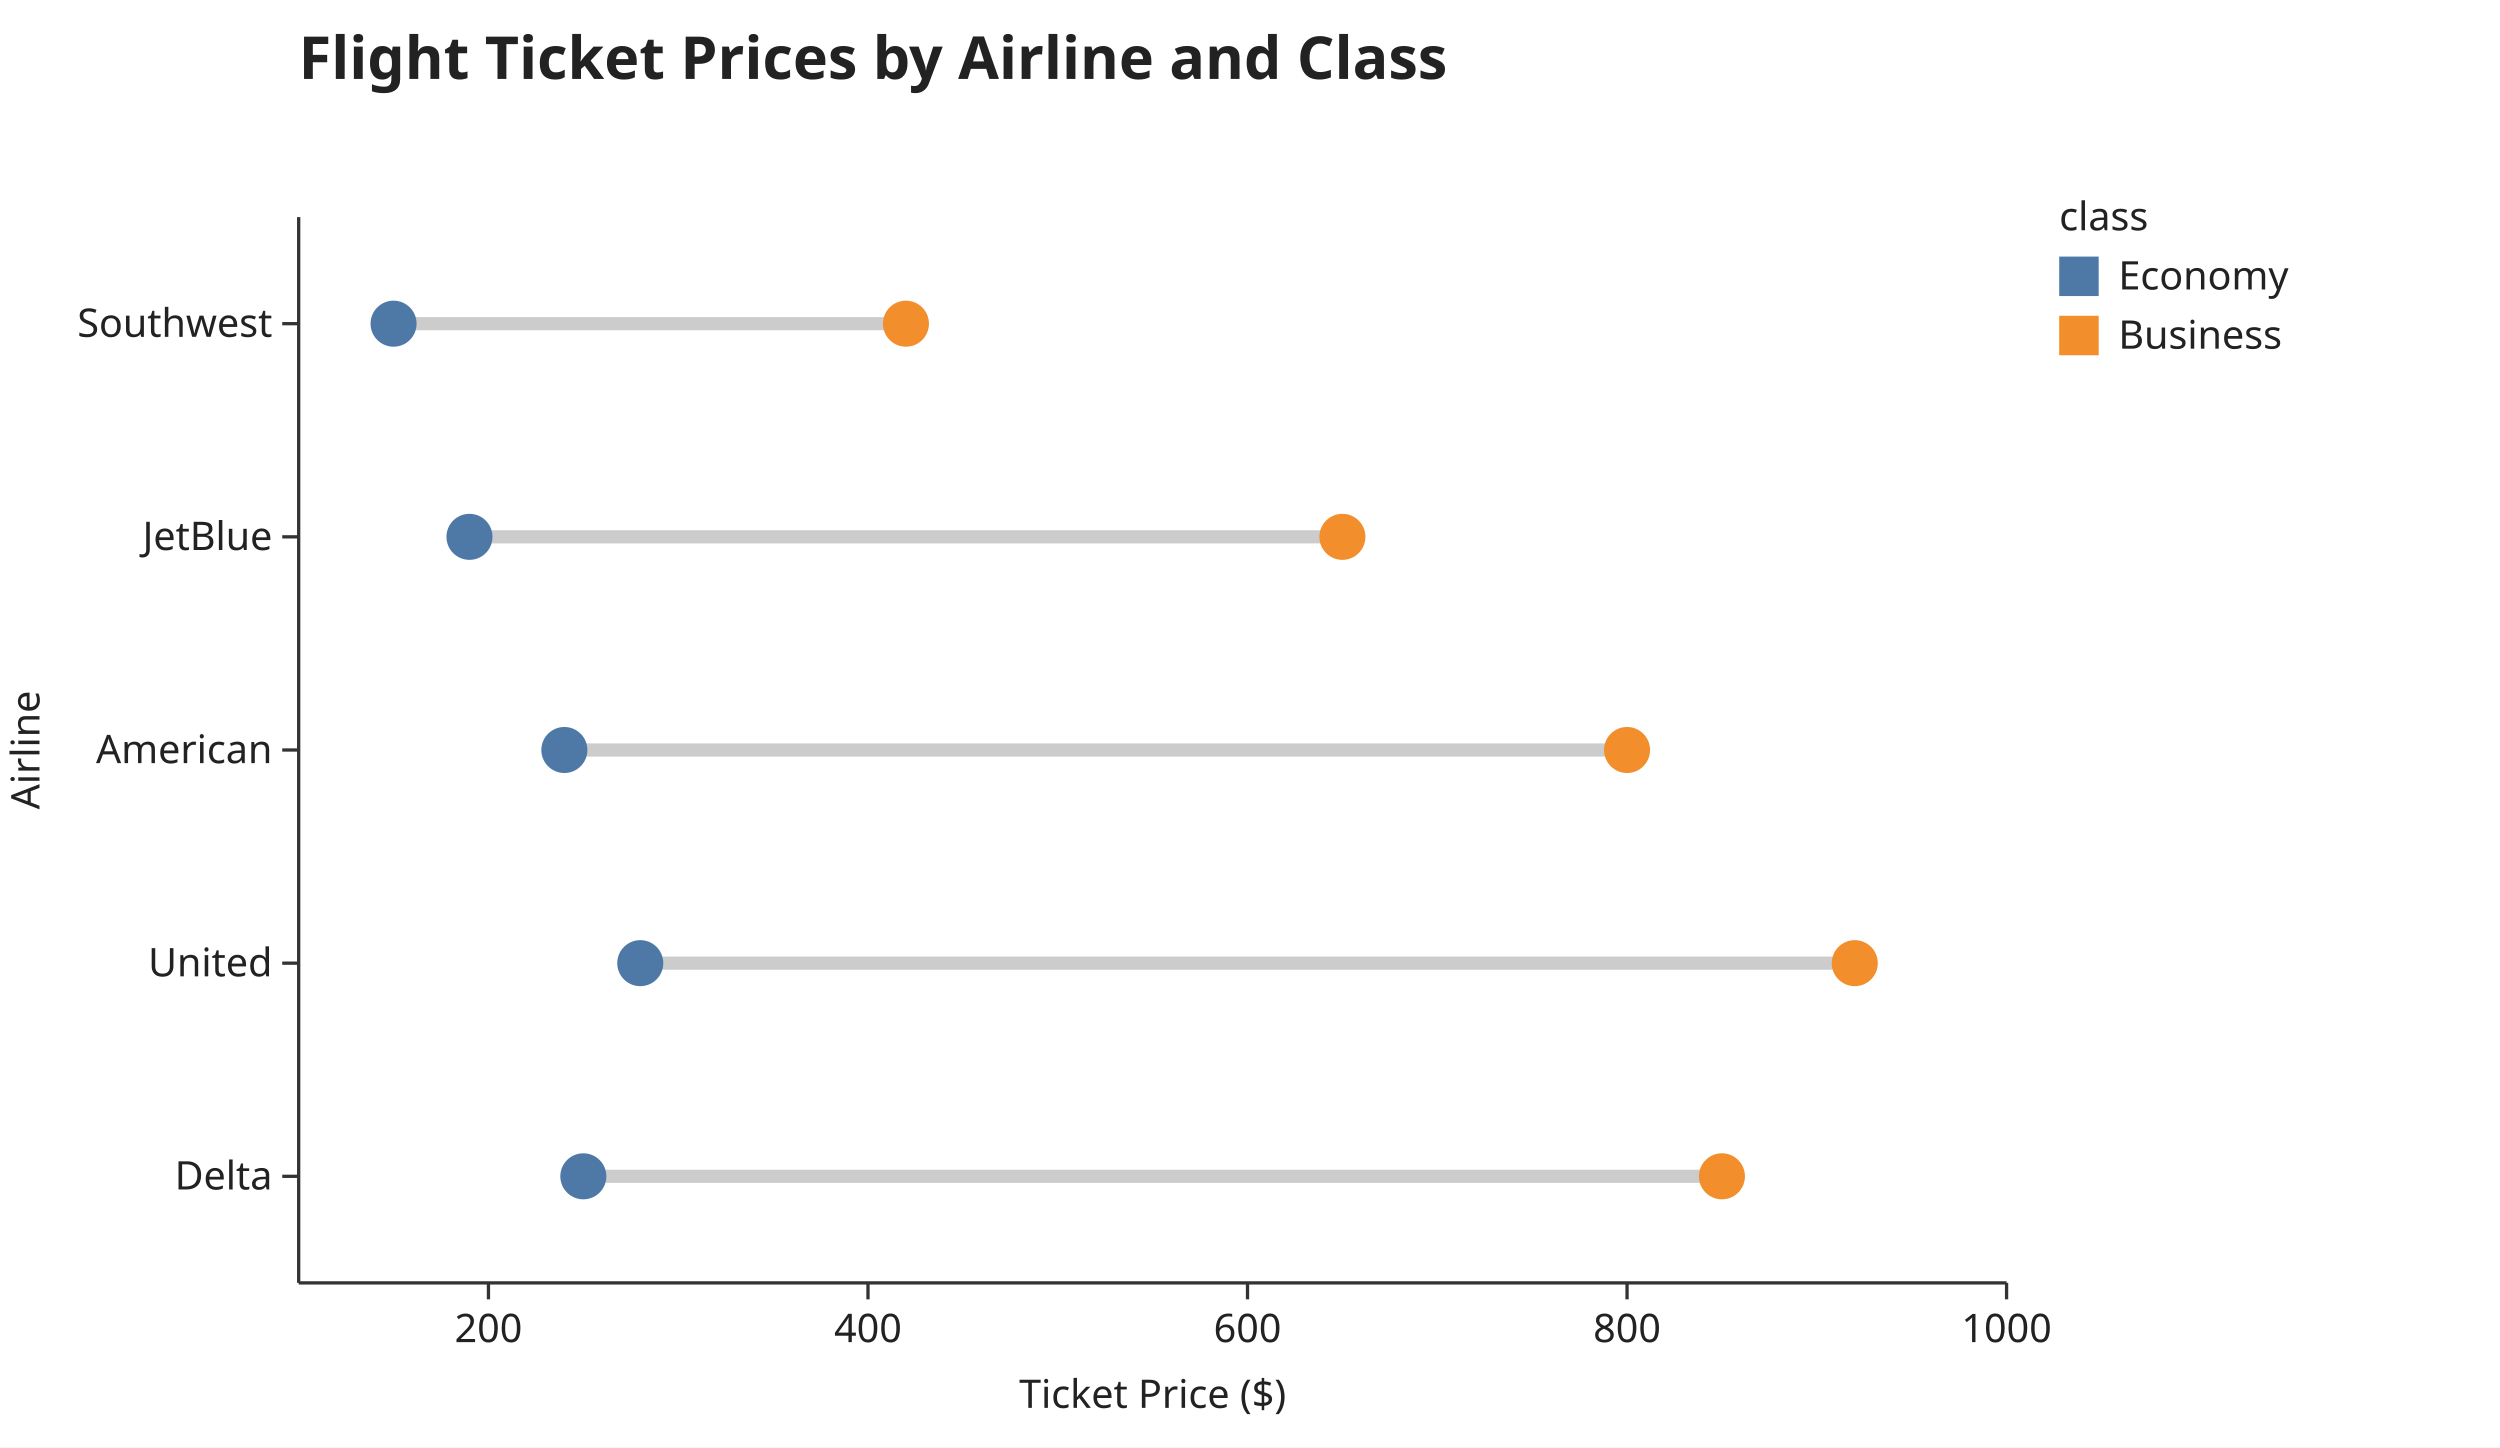
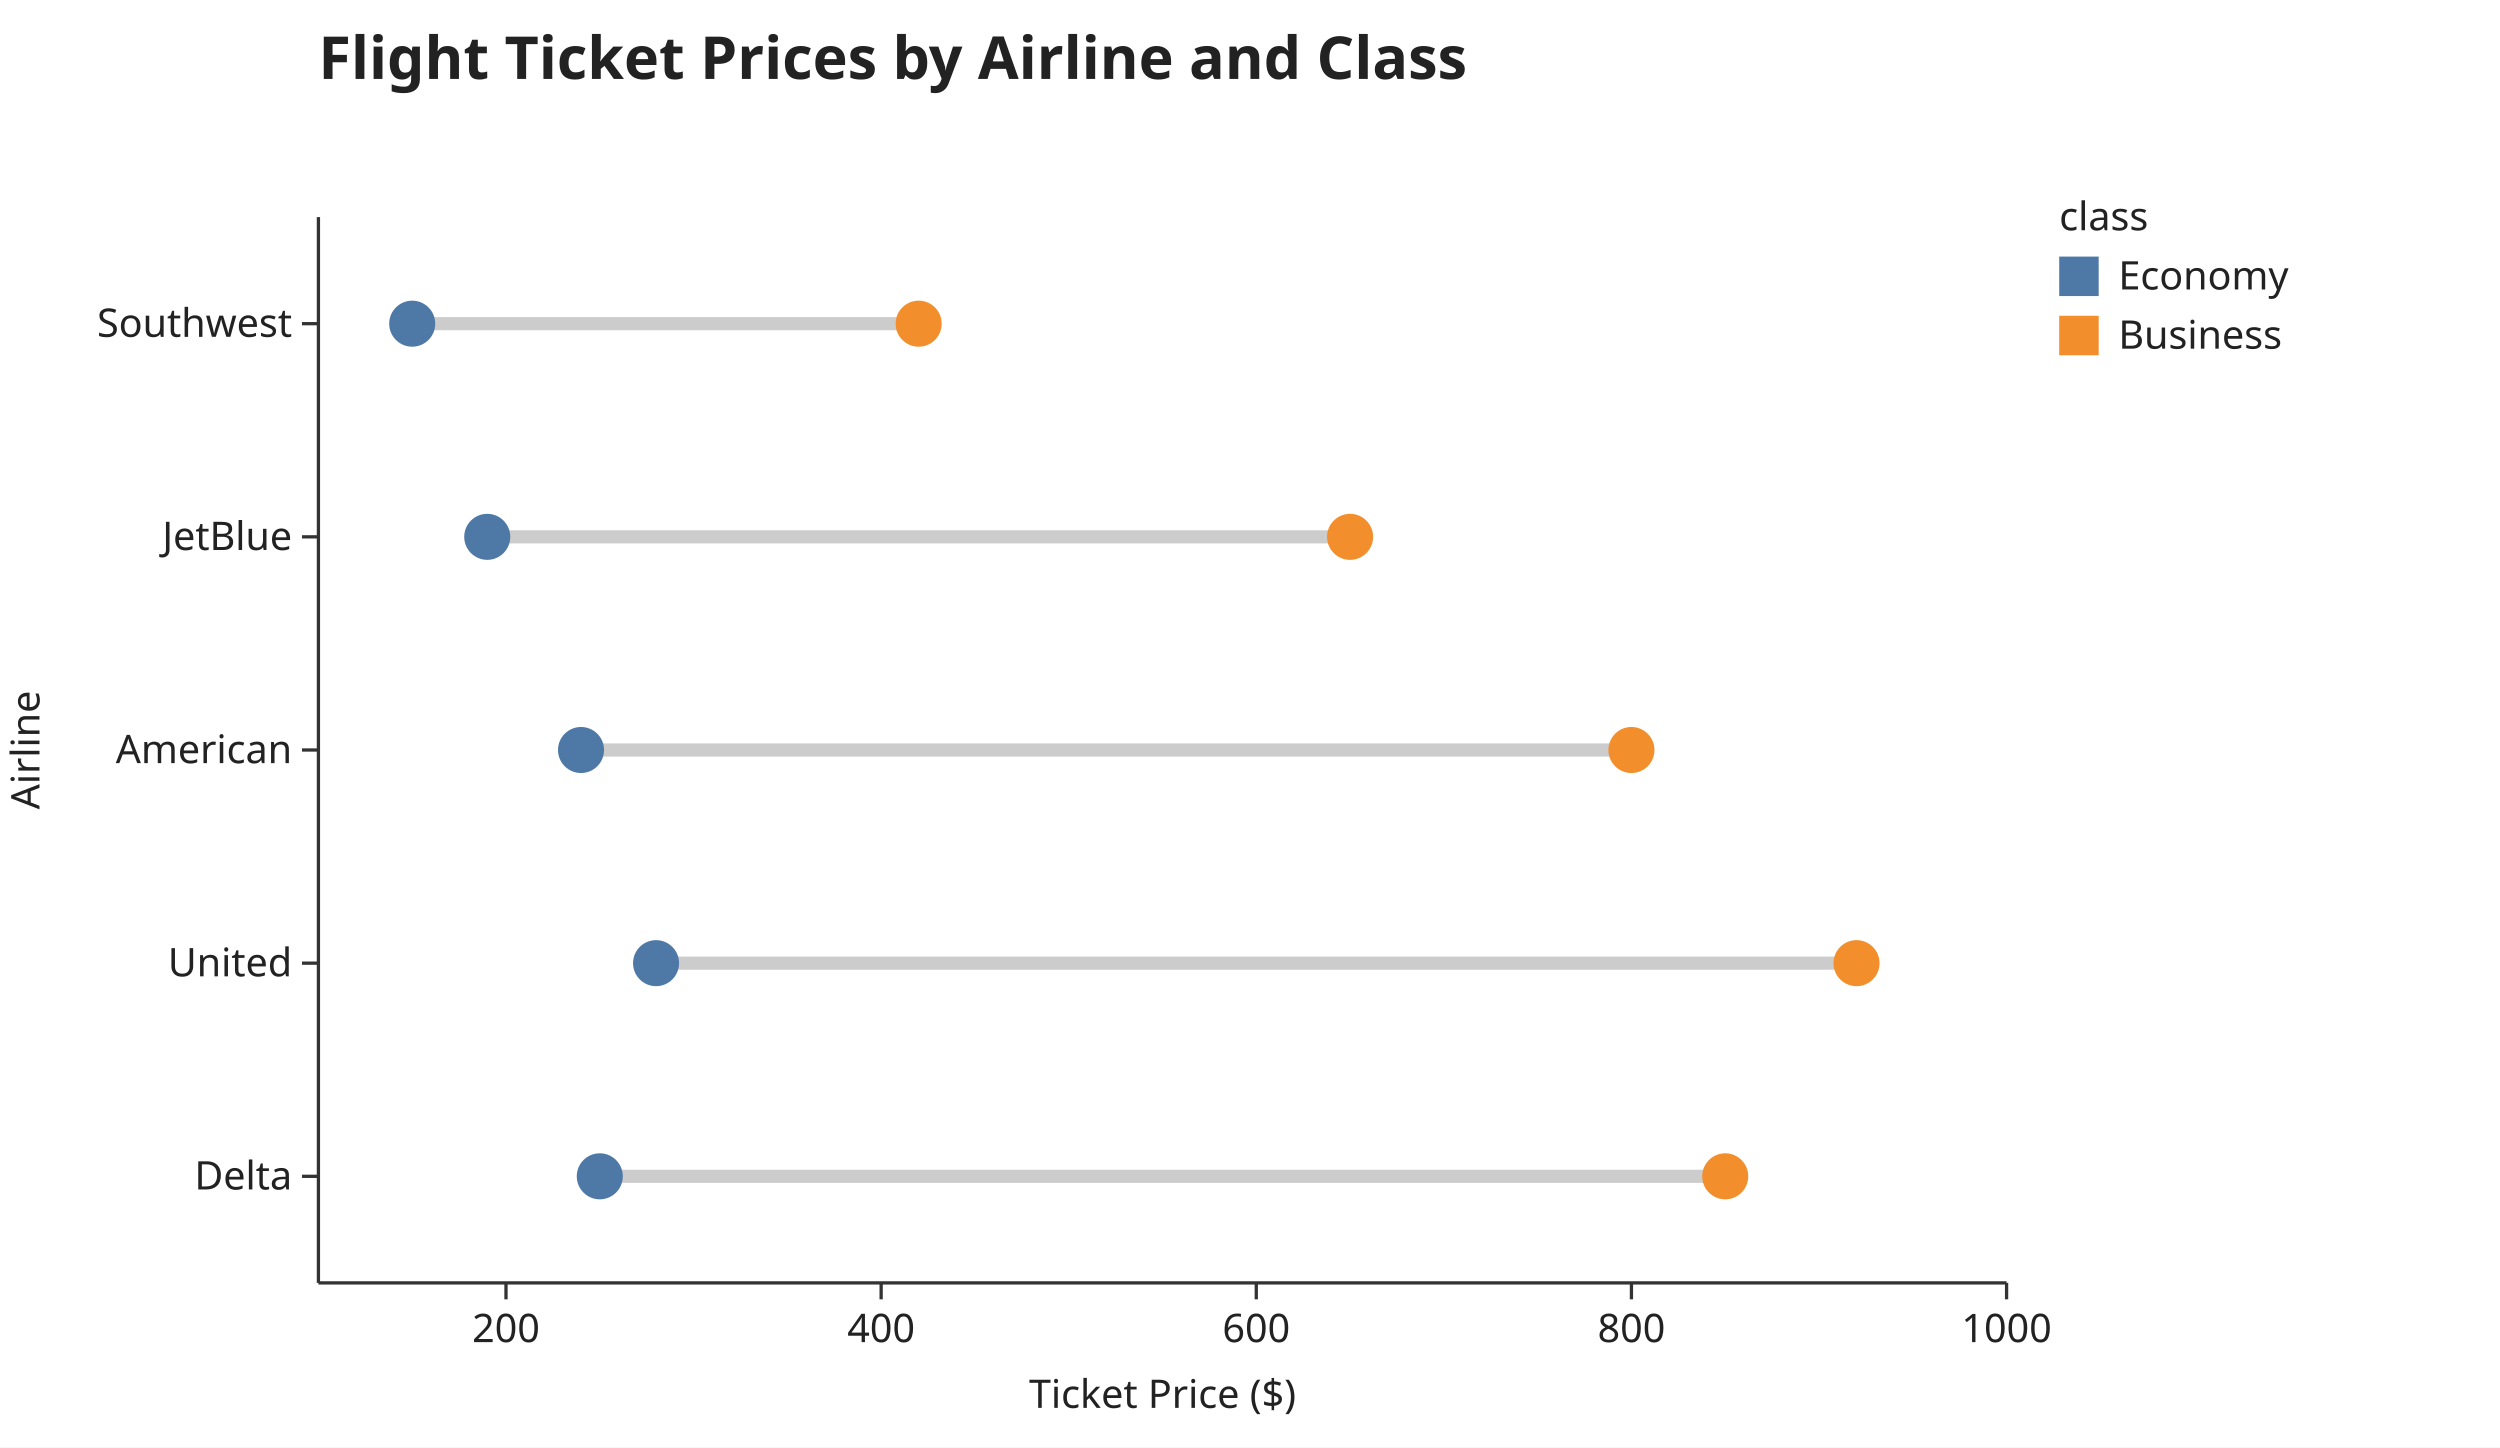
<svg xmlns="http://www.w3.org/2000/svg" width="760" height="440" viewBox="0 0 760 440" role="img" aria-label="Flight Ticket Prices by Airline and Class">
  <rect class="algraf-background" x="0" y="0" width="760" height="440" fill="#ffffff" />
-   <text class="algraf-title" x="90.8" y="24" font-family="system-ui, sans-serif" font-size="18" font-weight="600" fill="#222222">Flight Ticket Prices by Airline and Class</text>
-   <rect class="algraf-plot-area" x="90.8" y="66" width="519.2" height="324" fill="#ffffff" />
+   <text class="algraf-title" x="96.8" y="24" font-family="system-ui, sans-serif" font-size="18" font-weight="600" fill="#222222">Flight Ticket Prices by Airline and Class</text>
+   <rect class="algraf-plot-area" x="96.8" y="66" width="513.2" height="324" fill="#ffffff" />
  <g class="algraf-layer algraf-geom-line">
-     <path d="M177.333 357.6 L523.467 357.6" fill="none" stroke="#cccccc" stroke-width="4" opacity="1" />
-     <path d="M194.64 292.8 L563.849 292.8" fill="none" stroke="#cccccc" stroke-width="4" opacity="1" />
-     <path d="M171.564 228 L494.622 228" fill="none" stroke="#cccccc" stroke-width="4" opacity="1" />
-     <path d="M142.72 163.2 L408.089 163.2" fill="none" stroke="#cccccc" stroke-width="4" opacity="1" />
-     <path d="M119.644 98.4 L275.404 98.4" fill="none" stroke="#cccccc" stroke-width="4" opacity="1" />
+     <path d="M182.333 357.6 L524.467 357.6" fill="none" stroke="#cccccc" stroke-width="4" opacity="1" />
+     <path d="M199.44 292.8 L564.382 292.8" fill="none" stroke="#cccccc" stroke-width="4" opacity="1" />
+     <path d="M176.631 228 L495.956 228" fill="none" stroke="#cccccc" stroke-width="4" opacity="1" />
+     <path d="M148.12 163.2 L410.422 163.2" fill="none" stroke="#cccccc" stroke-width="4" opacity="1" />
+     <path d="M125.311 98.4 L279.271 98.4" fill="none" stroke="#cccccc" stroke-width="4" opacity="1" />
  </g>
  <g class="algraf-layer algraf-geom-point">
-     <circle cx="177.333" cy="357.6" r="7" fill="#4E79A7" opacity="1" />
-     <circle cx="523.467" cy="357.6" r="7" fill="#F28E2B" opacity="1" />
-     <circle cx="194.64" cy="292.8" r="7" fill="#4E79A7" opacity="1" />
-     <circle cx="563.849" cy="292.8" r="7" fill="#F28E2B" opacity="1" />
-     <circle cx="171.564" cy="228" r="7" fill="#4E79A7" opacity="1" />
-     <circle cx="494.622" cy="228" r="7" fill="#F28E2B" opacity="1" />
-     <circle cx="142.72" cy="163.2" r="7" fill="#4E79A7" opacity="1" />
-     <circle cx="408.089" cy="163.2" r="7" fill="#F28E2B" opacity="1" />
-     <circle cx="119.644" cy="98.4" r="7" fill="#4E79A7" opacity="1" />
-     <circle cx="275.404" cy="98.4" r="7" fill="#F28E2B" opacity="1" />
+     <circle cx="182.333" cy="357.6" r="7" fill="#4E79A7" opacity="1" />
+     <circle cx="524.467" cy="357.6" r="7" fill="#F28E2B" opacity="1" />
+     <circle cx="199.44" cy="292.8" r="7" fill="#4E79A7" opacity="1" />
+     <circle cx="564.382" cy="292.8" r="7" fill="#F28E2B" opacity="1" />
+     <circle cx="176.631" cy="228" r="7" fill="#4E79A7" opacity="1" />
+     <circle cx="495.956" cy="228" r="7" fill="#F28E2B" opacity="1" />
+     <circle cx="148.12" cy="163.2" r="7" fill="#4E79A7" opacity="1" />
+     <circle cx="410.422" cy="163.2" r="7" fill="#F28E2B" opacity="1" />
+     <circle cx="125.311" cy="98.4" r="7" fill="#4E79A7" opacity="1" />
+     <circle cx="279.271" cy="98.4" r="7" fill="#F28E2B" opacity="1" />
  </g>
  <g class="algraf-axes">
-     <line x1="90.8" y1="390" x2="610" y2="390" stroke="#333333" stroke-width="1" />
-     <line x1="148.489" y1="390" x2="148.489" y2="395" stroke="#333333" stroke-width="1" />
-     <text x="148.489" y="408" text-anchor="middle" font-family="system-ui, sans-serif" font-size="12" fill="#222222">200</text>
-     <line x1="263.867" y1="390" x2="263.867" y2="395" stroke="#333333" stroke-width="1" />
-     <text x="263.867" y="408" text-anchor="middle" font-family="system-ui, sans-serif" font-size="12" fill="#222222">400</text>
-     <line x1="379.244" y1="390" x2="379.244" y2="395" stroke="#333333" stroke-width="1" />
-     <text x="379.244" y="408" text-anchor="middle" font-family="system-ui, sans-serif" font-size="12" fill="#222222">600</text>
-     <line x1="494.622" y1="390" x2="494.622" y2="395" stroke="#333333" stroke-width="1" />
-     <text x="494.622" y="408" text-anchor="middle" font-family="system-ui, sans-serif" font-size="12" fill="#222222">800</text>
+     <line x1="96.8" y1="390" x2="610" y2="390" stroke="#333333" stroke-width="1" />
+     <line x1="153.822" y1="390" x2="153.822" y2="395" stroke="#333333" stroke-width="1" />
+     <text x="153.822" y="408" text-anchor="middle" font-family="system-ui, sans-serif" font-size="12" fill="#222222">200</text>
+     <line x1="267.867" y1="390" x2="267.867" y2="395" stroke="#333333" stroke-width="1" />
+     <text x="267.867" y="408" text-anchor="middle" font-family="system-ui, sans-serif" font-size="12" fill="#222222">400</text>
+     <line x1="381.911" y1="390" x2="381.911" y2="395" stroke="#333333" stroke-width="1" />
+     <text x="381.911" y="408" text-anchor="middle" font-family="system-ui, sans-serif" font-size="12" fill="#222222">600</text>
+     <line x1="495.956" y1="390" x2="495.956" y2="395" stroke="#333333" stroke-width="1" />
+     <text x="495.956" y="408" text-anchor="middle" font-family="system-ui, sans-serif" font-size="12" fill="#222222">800</text>
    <line x1="610" y1="390" x2="610" y2="395" stroke="#333333" stroke-width="1" />
    <text x="610" y="408" text-anchor="middle" font-family="system-ui, sans-serif" font-size="12" fill="#222222">1000</text>
-     <text x="350.4" y="428" text-anchor="middle" font-family="system-ui, sans-serif" font-size="12" fill="#222222">Ticket Price ($)</text>
-     <line x1="90.8" y1="66" x2="90.8" y2="390" stroke="#333333" stroke-width="1" />
-     <line x1="85.8" y1="357.6" x2="90.8" y2="357.6" stroke="#333333" stroke-width="1" />
-     <text x="82.8" y="361.6" text-anchor="end" font-family="system-ui, sans-serif" font-size="12" fill="#222222">Delta</text>
-     <line x1="85.8" y1="292.8" x2="90.8" y2="292.8" stroke="#333333" stroke-width="1" />
-     <text x="82.8" y="296.8" text-anchor="end" font-family="system-ui, sans-serif" font-size="12" fill="#222222">United</text>
-     <line x1="85.8" y1="228" x2="90.8" y2="228" stroke="#333333" stroke-width="1" />
-     <text x="82.8" y="232" text-anchor="end" font-family="system-ui, sans-serif" font-size="12" fill="#222222">American</text>
-     <line x1="85.8" y1="163.2" x2="90.8" y2="163.2" stroke="#333333" stroke-width="1" />
-     <text x="82.8" y="167.2" text-anchor="end" font-family="system-ui, sans-serif" font-size="12" fill="#222222">JetBlue</text>
-     <line x1="85.8" y1="98.4" x2="90.8" y2="98.4" stroke="#333333" stroke-width="1" />
-     <text x="82.8" y="102.4" text-anchor="end" font-family="system-ui, sans-serif" font-size="12" fill="#222222">Southwest</text>
+     <text x="353.4" y="428" text-anchor="middle" font-family="system-ui, sans-serif" font-size="12" fill="#222222">Ticket Price ($)</text>
+     <line x1="96.8" y1="66" x2="96.8" y2="390" stroke="#333333" stroke-width="1" />
+     <line x1="91.8" y1="357.6" x2="96.8" y2="357.6" stroke="#333333" stroke-width="1" />
+     <text x="88.8" y="361.6" text-anchor="end" font-family="system-ui, sans-serif" font-size="12" fill="#222222">Delta</text>
+     <line x1="91.8" y1="292.8" x2="96.8" y2="292.8" stroke="#333333" stroke-width="1" />
+     <text x="88.8" y="296.8" text-anchor="end" font-family="system-ui, sans-serif" font-size="12" fill="#222222">United</text>
+     <line x1="91.8" y1="228" x2="96.8" y2="228" stroke="#333333" stroke-width="1" />
+     <text x="88.8" y="232" text-anchor="end" font-family="system-ui, sans-serif" font-size="12" fill="#222222">American</text>
+     <line x1="91.8" y1="163.2" x2="96.8" y2="163.2" stroke="#333333" stroke-width="1" />
+     <text x="88.8" y="167.2" text-anchor="end" font-family="system-ui, sans-serif" font-size="12" fill="#222222">JetBlue</text>
+     <line x1="91.8" y1="98.4" x2="96.8" y2="98.4" stroke="#333333" stroke-width="1" />
+     <text x="88.8" y="102.4" text-anchor="end" font-family="system-ui, sans-serif" font-size="12" fill="#222222">Southwest</text>
    <text x="12" y="228" text-anchor="middle" transform="rotate(-90 12 228)" font-family="system-ui, sans-serif" font-size="12" fill="#222222">Airline</text>
  </g>
  <g class="algraf-legends">
    <text x="626" y="70" text-anchor="start" font-family="system-ui, sans-serif" font-size="12" fill="#222222">class</text>
    <rect x="626" y="78" width="12" height="12" fill="#4E79A7" />
    <text x="644" y="88" text-anchor="start" font-family="system-ui, sans-serif" font-size="12" fill="#222222">Economy</text>
    <rect x="626" y="96" width="12" height="12" fill="#F28E2B" />
    <text x="644" y="106" text-anchor="start" font-family="system-ui, sans-serif" font-size="12" fill="#222222">Business</text>
  </g>
</svg>
